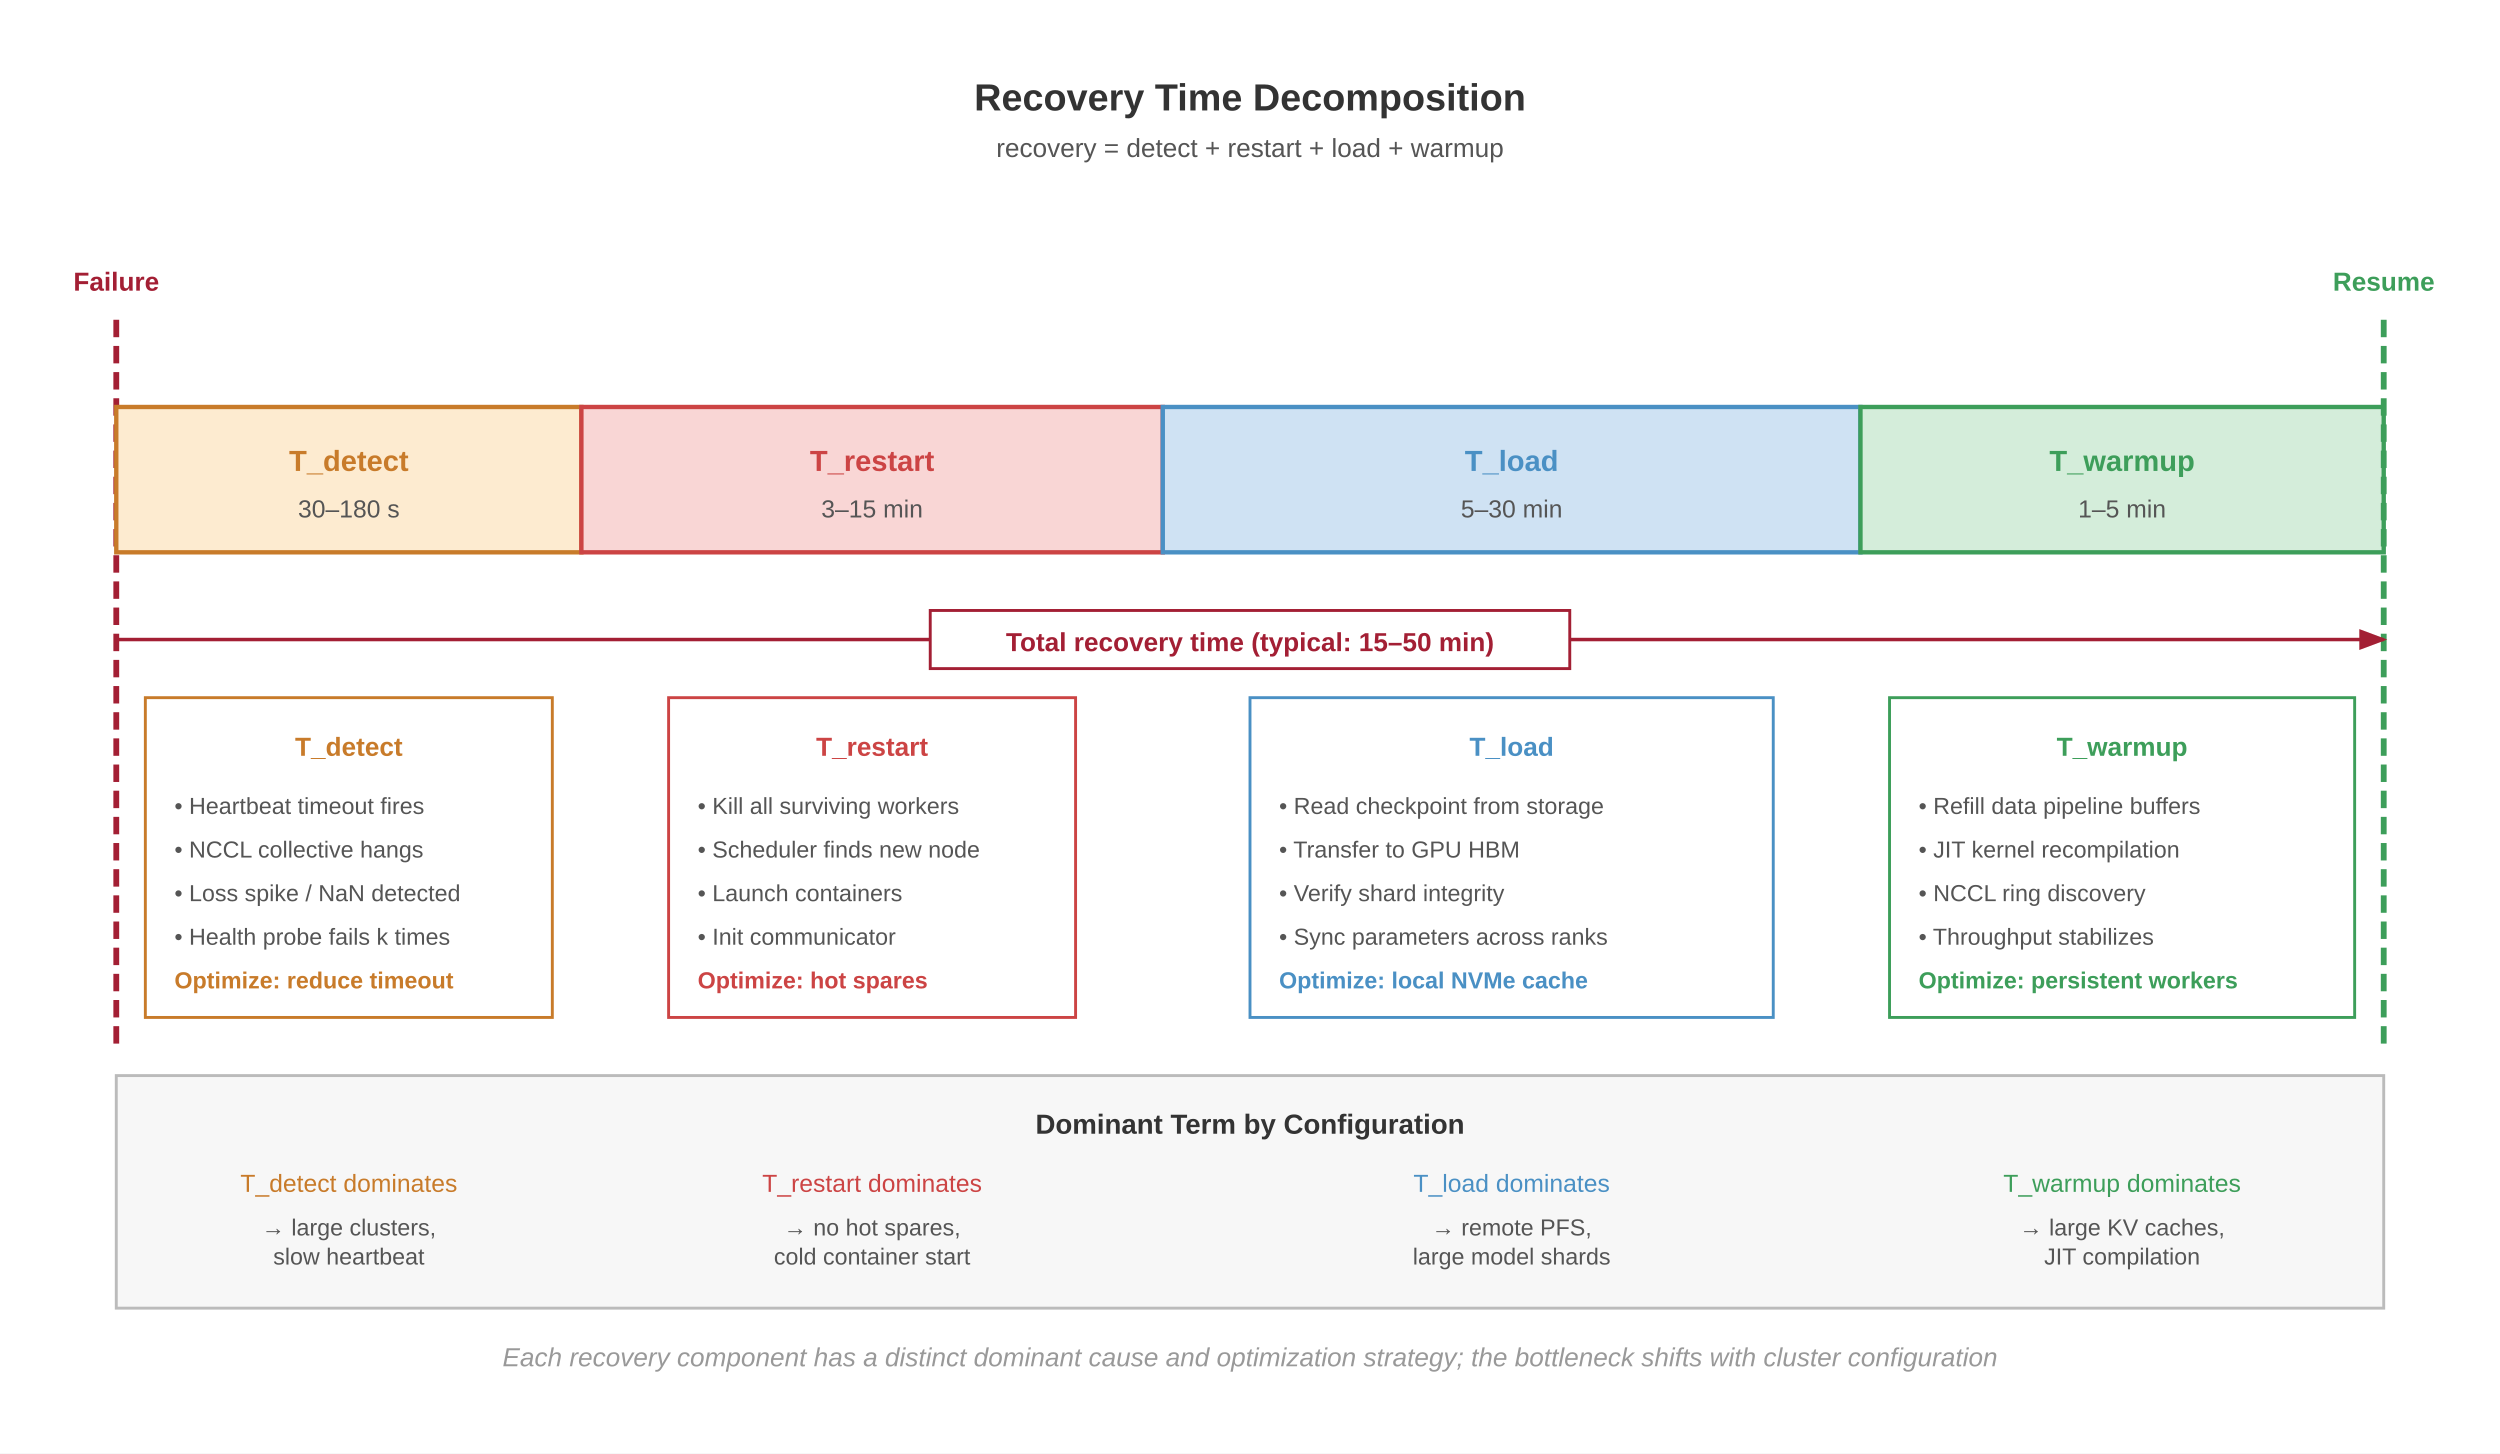
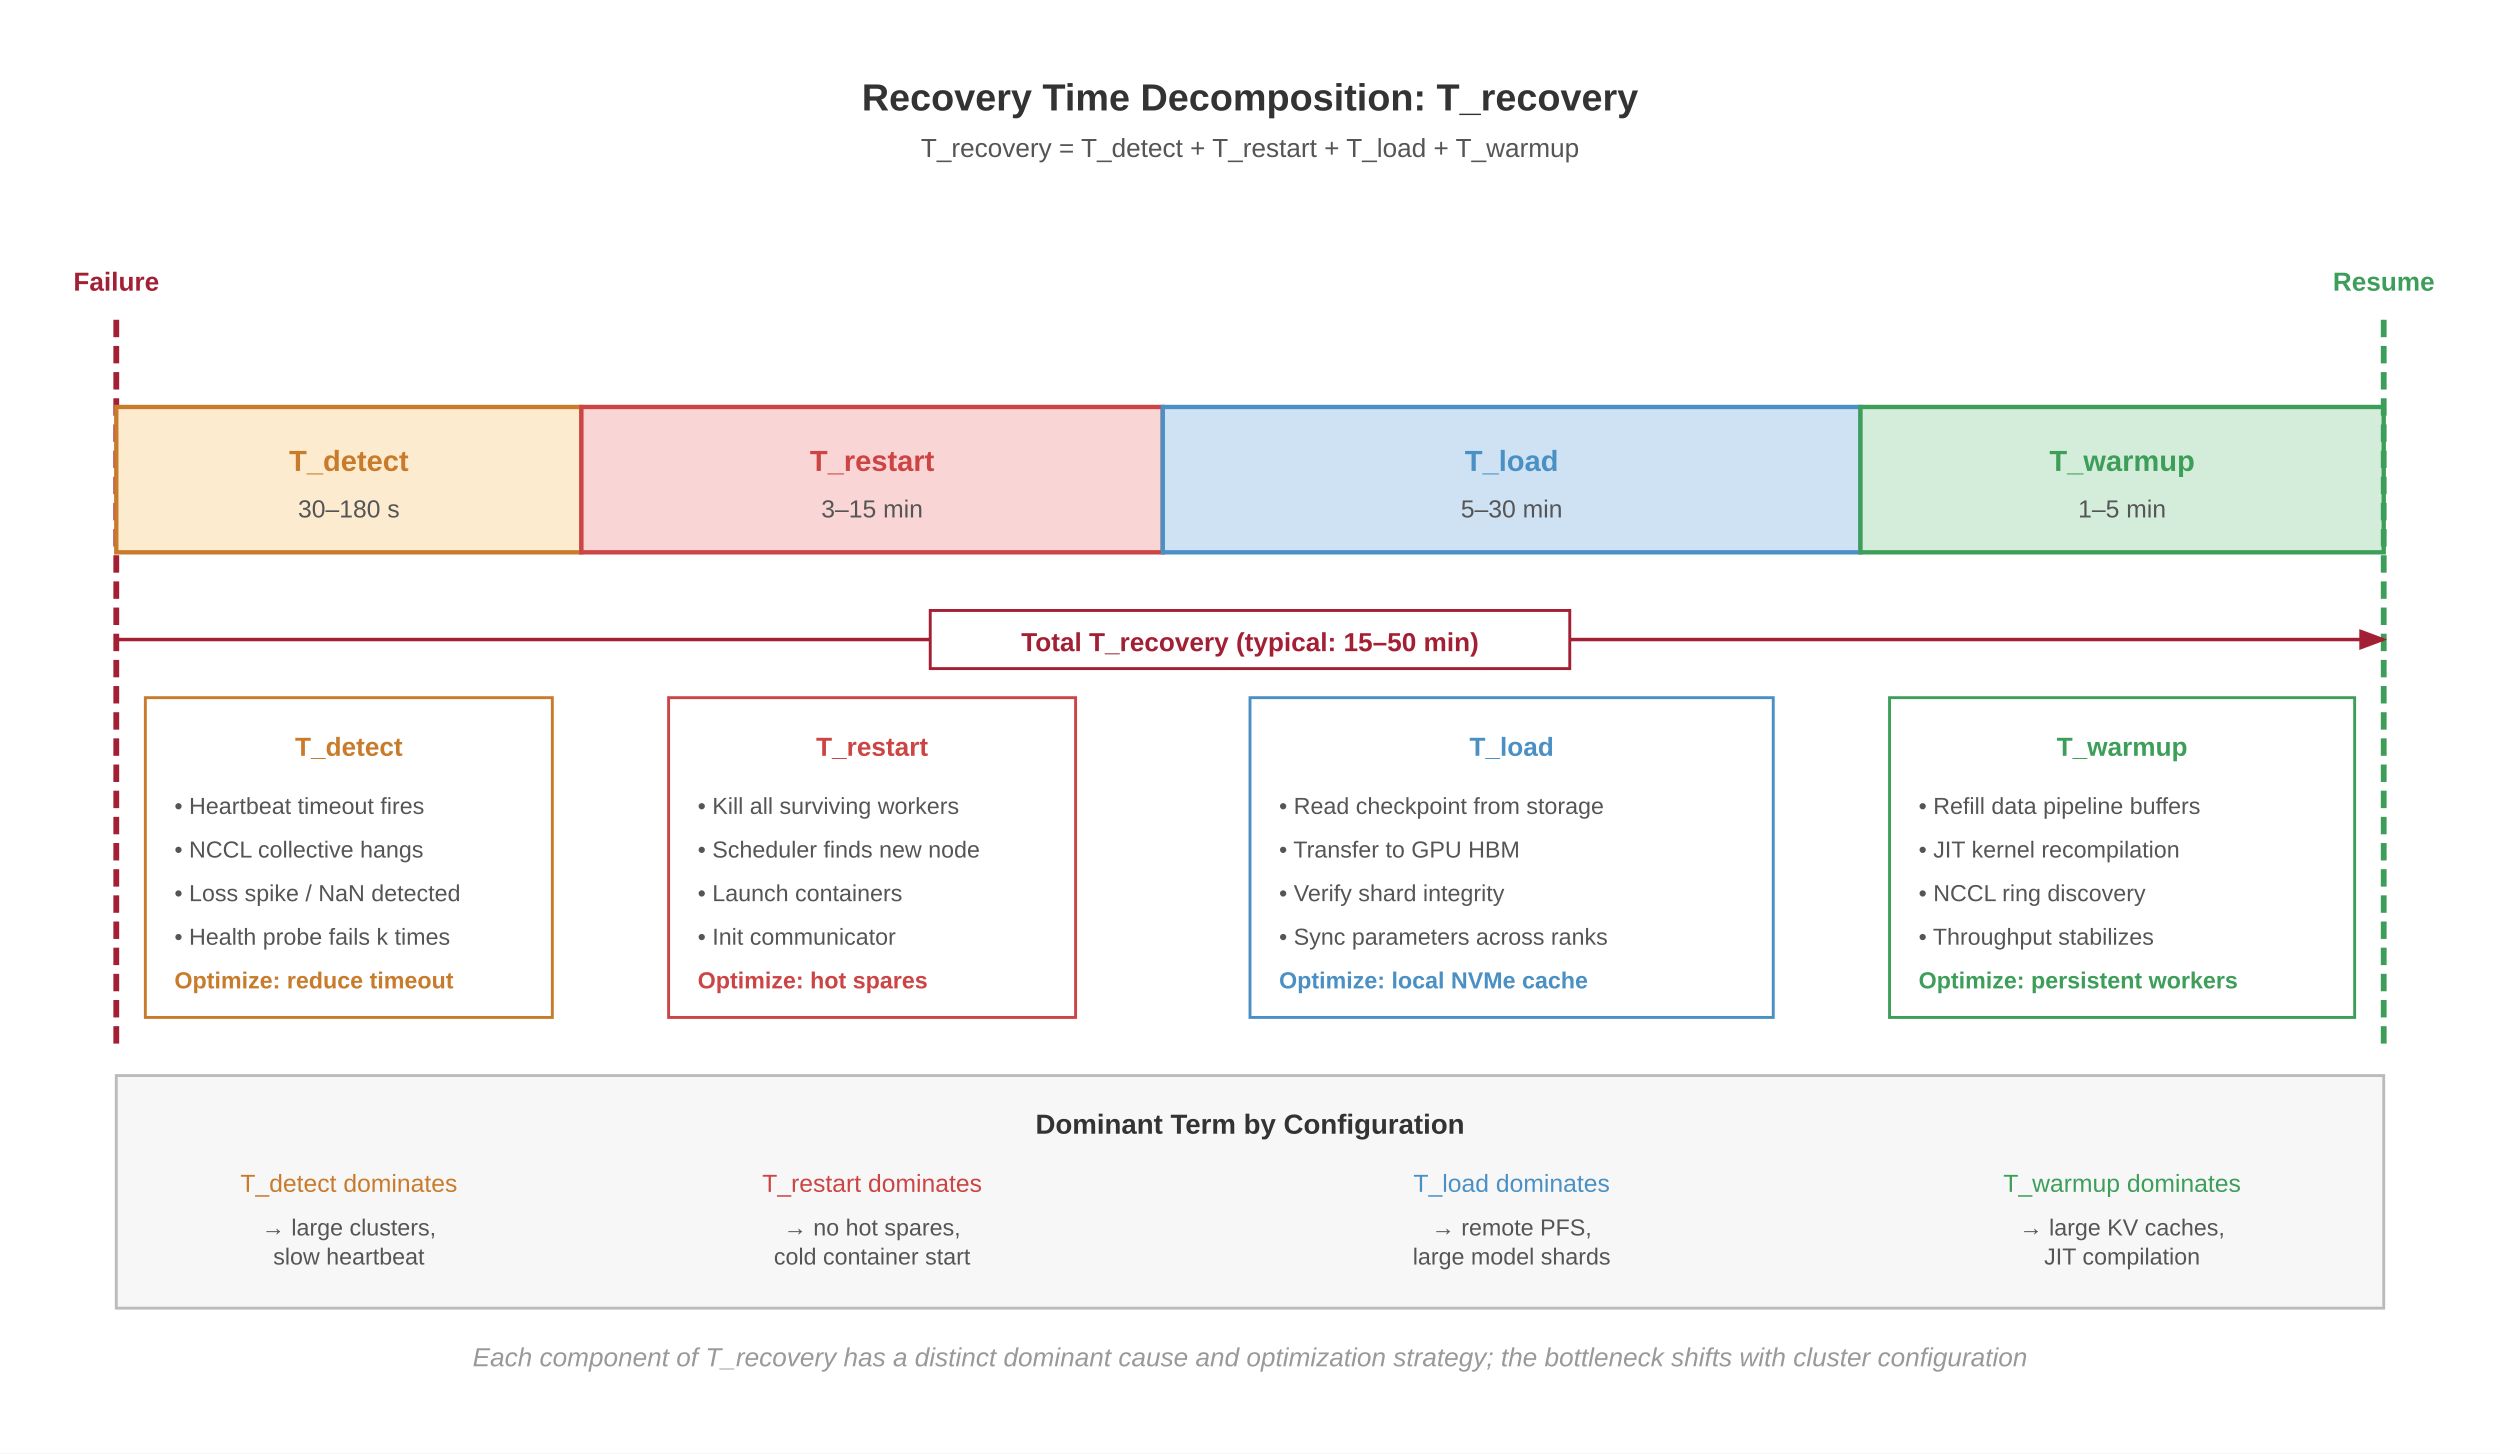
<svg xmlns="http://www.w3.org/2000/svg" font-family="Arial, Helvetica, sans-serif" viewBox="0 0 860 500">
  <defs>
    <marker id="arrow" markerWidth="8" markerHeight="6" refX="7" refY="3" orient="auto">
      <path d="M0,0 L8,3 L0,6 Z" fill="#555" />
    </marker>
    <marker id="arrow-red" markerWidth="8" markerHeight="6" refX="7" refY="3" orient="auto">
      <path d="M0,0 L8,3 L0,6 Z" fill="#a31f34" />
    </marker>
  </defs>
  <rect width="860" height="500" fill="#fff" />
-   <text x="430" y="38" text-anchor="middle" font-size="13" font-weight="700" fill="#333">Recovery Time Decomposition</text>
-   <text x="430" y="54" text-anchor="middle" font-size="9" fill="#555">recovery = detect + restart + load + warmup</text>
+   <text x="430" y="38" text-anchor="middle" font-size="13" font-weight="700" fill="#333">Recovery Time Decomposition: T_recovery</text>
+   <text x="430" y="54" text-anchor="middle" font-size="9" fill="#555">T_recovery = T_detect + T_restart + T_load + T_warmup</text>
  <line x1="40" y1="110" x2="40" y2="360" stroke="#a31f34" stroke-width="2" stroke-dasharray="6,3" />
  <text x="40" y="100" text-anchor="middle" font-size="9" font-weight="700" fill="#a31f34">Failure</text>
  <rect x="40" y="140" width="160" height="50" fill="#fdebd0" stroke="#c87b2a" stroke-width="1.5" />
  <text x="120" y="162" text-anchor="middle" font-size="10" font-weight="700" fill="#c87b2a">T_detect</text>
  <text x="120" y="178" text-anchor="middle" font-size="8.5" fill="#555">30–180 s</text>
  <rect x="200" y="140" width="200" height="50" fill="#f9d6d5" stroke="#c44" stroke-width="1.5" />
  <text x="300" y="162" text-anchor="middle" font-size="10" font-weight="700" fill="#c44">T_restart</text>
  <text x="300" y="178" text-anchor="middle" font-size="8.5" fill="#555">3–15 min</text>
  <rect x="400" y="140" width="240" height="50" fill="#cfe2f3" stroke="#4a90c4" stroke-width="1.5" />
  <text x="520" y="162" text-anchor="middle" font-size="10" font-weight="700" fill="#4a90c4">T_load</text>
  <text x="520" y="178" text-anchor="middle" font-size="8.5" fill="#555">5–30 min</text>
  <rect x="640" y="140" width="180" height="50" fill="#d4edda" stroke="#3d9e5a" stroke-width="1.5" />
  <text x="730" y="162" text-anchor="middle" font-size="10" font-weight="700" fill="#3d9e5a">T_warmup</text>
  <text x="730" y="178" text-anchor="middle" font-size="8.5" fill="#555">1–5 min</text>
  <line x1="820" y1="110" x2="820" y2="360" stroke="#3d9e5a" stroke-width="2" stroke-dasharray="6,3" />
  <text x="820" y="100" text-anchor="middle" font-size="9" font-weight="700" fill="#3d9e5a">Resume</text>
  <line x1="40" y1="220" x2="820" y2="220" stroke="#a31f34" stroke-width="1.2" marker-end="url(#arrow-red)" />
  <rect x="320" y="210" width="220" height="20" fill="#fff" stroke="#a31f34" stroke-width="1" />
-   <text x="430" y="224" text-anchor="middle" font-size="9" font-weight="700" fill="#a31f34">Total recovery time (typical: 15–50 min)</text>
+   <text x="430" y="224" text-anchor="middle" font-size="9" font-weight="700" fill="#a31f34">Total T_recovery (typical: 15–50 min)</text>
  <rect x="50" y="240" width="140" height="110" fill="#fff" stroke="#c87b2a" stroke-width="1" />
  <text x="120" y="260" text-anchor="middle" font-size="9" font-weight="700" fill="#c87b2a">T_detect</text>
  <text x="60" y="280" font-size="8" fill="#555">• Heartbeat timeout fires</text>
  <text x="60" y="295" font-size="8" fill="#555">• NCCL collective hangs</text>
  <text x="60" y="310" font-size="8" fill="#555">• Loss spike / NaN detected</text>
  <text x="60" y="325" font-size="8" fill="#555">• Health probe fails k times</text>
  <text x="60" y="340" font-size="8" font-weight="700" fill="#c87b2a">Optimize: reduce timeout</text>
  <rect x="230" y="240" width="140" height="110" fill="#fff" stroke="#c44" stroke-width="1" />
  <text x="300" y="260" text-anchor="middle" font-size="9" font-weight="700" fill="#c44">T_restart</text>
  <text x="240" y="280" font-size="8" fill="#555">• Kill all surviving workers</text>
  <text x="240" y="295" font-size="8" fill="#555">• Scheduler finds new node</text>
  <text x="240" y="310" font-size="8" fill="#555">• Launch containers</text>
  <text x="240" y="325" font-size="8" fill="#555">• Init communicator</text>
  <text x="240" y="340" font-size="8" font-weight="700" fill="#c44">Optimize: hot spares</text>
  <rect x="430" y="240" width="180" height="110" fill="#fff" stroke="#4a90c4" stroke-width="1" />
  <text x="520" y="260" text-anchor="middle" font-size="9" font-weight="700" fill="#4a90c4">T_load</text>
  <text x="440" y="280" font-size="8" fill="#555">• Read checkpoint from storage</text>
  <text x="440" y="295" font-size="8" fill="#555">• Transfer to GPU HBM</text>
  <text x="440" y="310" font-size="8" fill="#555">• Verify shard integrity</text>
  <text x="440" y="325" font-size="8" fill="#555">• Sync parameters across ranks</text>
  <text x="440" y="340" font-size="8" font-weight="700" fill="#4a90c4">Optimize: local NVMe cache</text>
  <rect x="650" y="240" width="160" height="110" fill="#fff" stroke="#3d9e5a" stroke-width="1" />
  <text x="730" y="260" text-anchor="middle" font-size="9" font-weight="700" fill="#3d9e5a">T_warmup</text>
  <text x="660" y="280" font-size="8" fill="#555">• Refill data pipeline buffers</text>
  <text x="660" y="295" font-size="8" fill="#555">• JIT kernel recompilation</text>
  <text x="660" y="310" font-size="8" fill="#555">• NCCL ring discovery</text>
  <text x="660" y="325" font-size="8" fill="#555">• Throughput stabilizes</text>
  <text x="660" y="340" font-size="8" font-weight="700" fill="#3d9e5a">Optimize: persistent workers</text>
  <rect x="40" y="370" width="780" height="80" fill="#f7f7f7" stroke="#bbb" stroke-width="1" />
  <text x="430" y="390" text-anchor="middle" font-size="9.5" font-weight="700" fill="#333">Dominant Term by Configuration</text>
  <text x="120" y="410" text-anchor="middle" font-size="8.5" fill="#c87b2a">T_detect dominates</text>
  <text x="120" y="425" text-anchor="middle" font-size="8" fill="#555">→ large clusters,</text>
  <text x="120" y="435" text-anchor="middle" font-size="8" fill="#555">slow heartbeat</text>
  <text x="300" y="410" text-anchor="middle" font-size="8.5" fill="#c44">T_restart dominates</text>
  <text x="300" y="425" text-anchor="middle" font-size="8" fill="#555">→ no hot spares,</text>
  <text x="300" y="435" text-anchor="middle" font-size="8" fill="#555">cold container start</text>
  <text x="520" y="410" text-anchor="middle" font-size="8.5" fill="#4a90c4">T_load dominates</text>
  <text x="520" y="425" text-anchor="middle" font-size="8" fill="#555">→ remote PFS,</text>
  <text x="520" y="435" text-anchor="middle" font-size="8" fill="#555">large model shards</text>
  <text x="730" y="410" text-anchor="middle" font-size="8.5" fill="#3d9e5a">T_warmup dominates</text>
  <text x="730" y="425" text-anchor="middle" font-size="8" fill="#555">→ large KV caches,</text>
  <text x="730" y="435" text-anchor="middle" font-size="8" fill="#555">JIT compilation</text>
-   <text x="430" y="470" text-anchor="middle" font-size="9" fill="#999" font-style="italic">Each recovery component has a distinct dominant cause and optimization strategy; the bottleneck shifts with cluster configuration</text>
+   <text x="430" y="470" text-anchor="middle" font-size="9" fill="#999" font-style="italic">Each component of T_recovery has a distinct dominant cause and optimization strategy; the bottleneck shifts with cluster configuration</text>
</svg>
